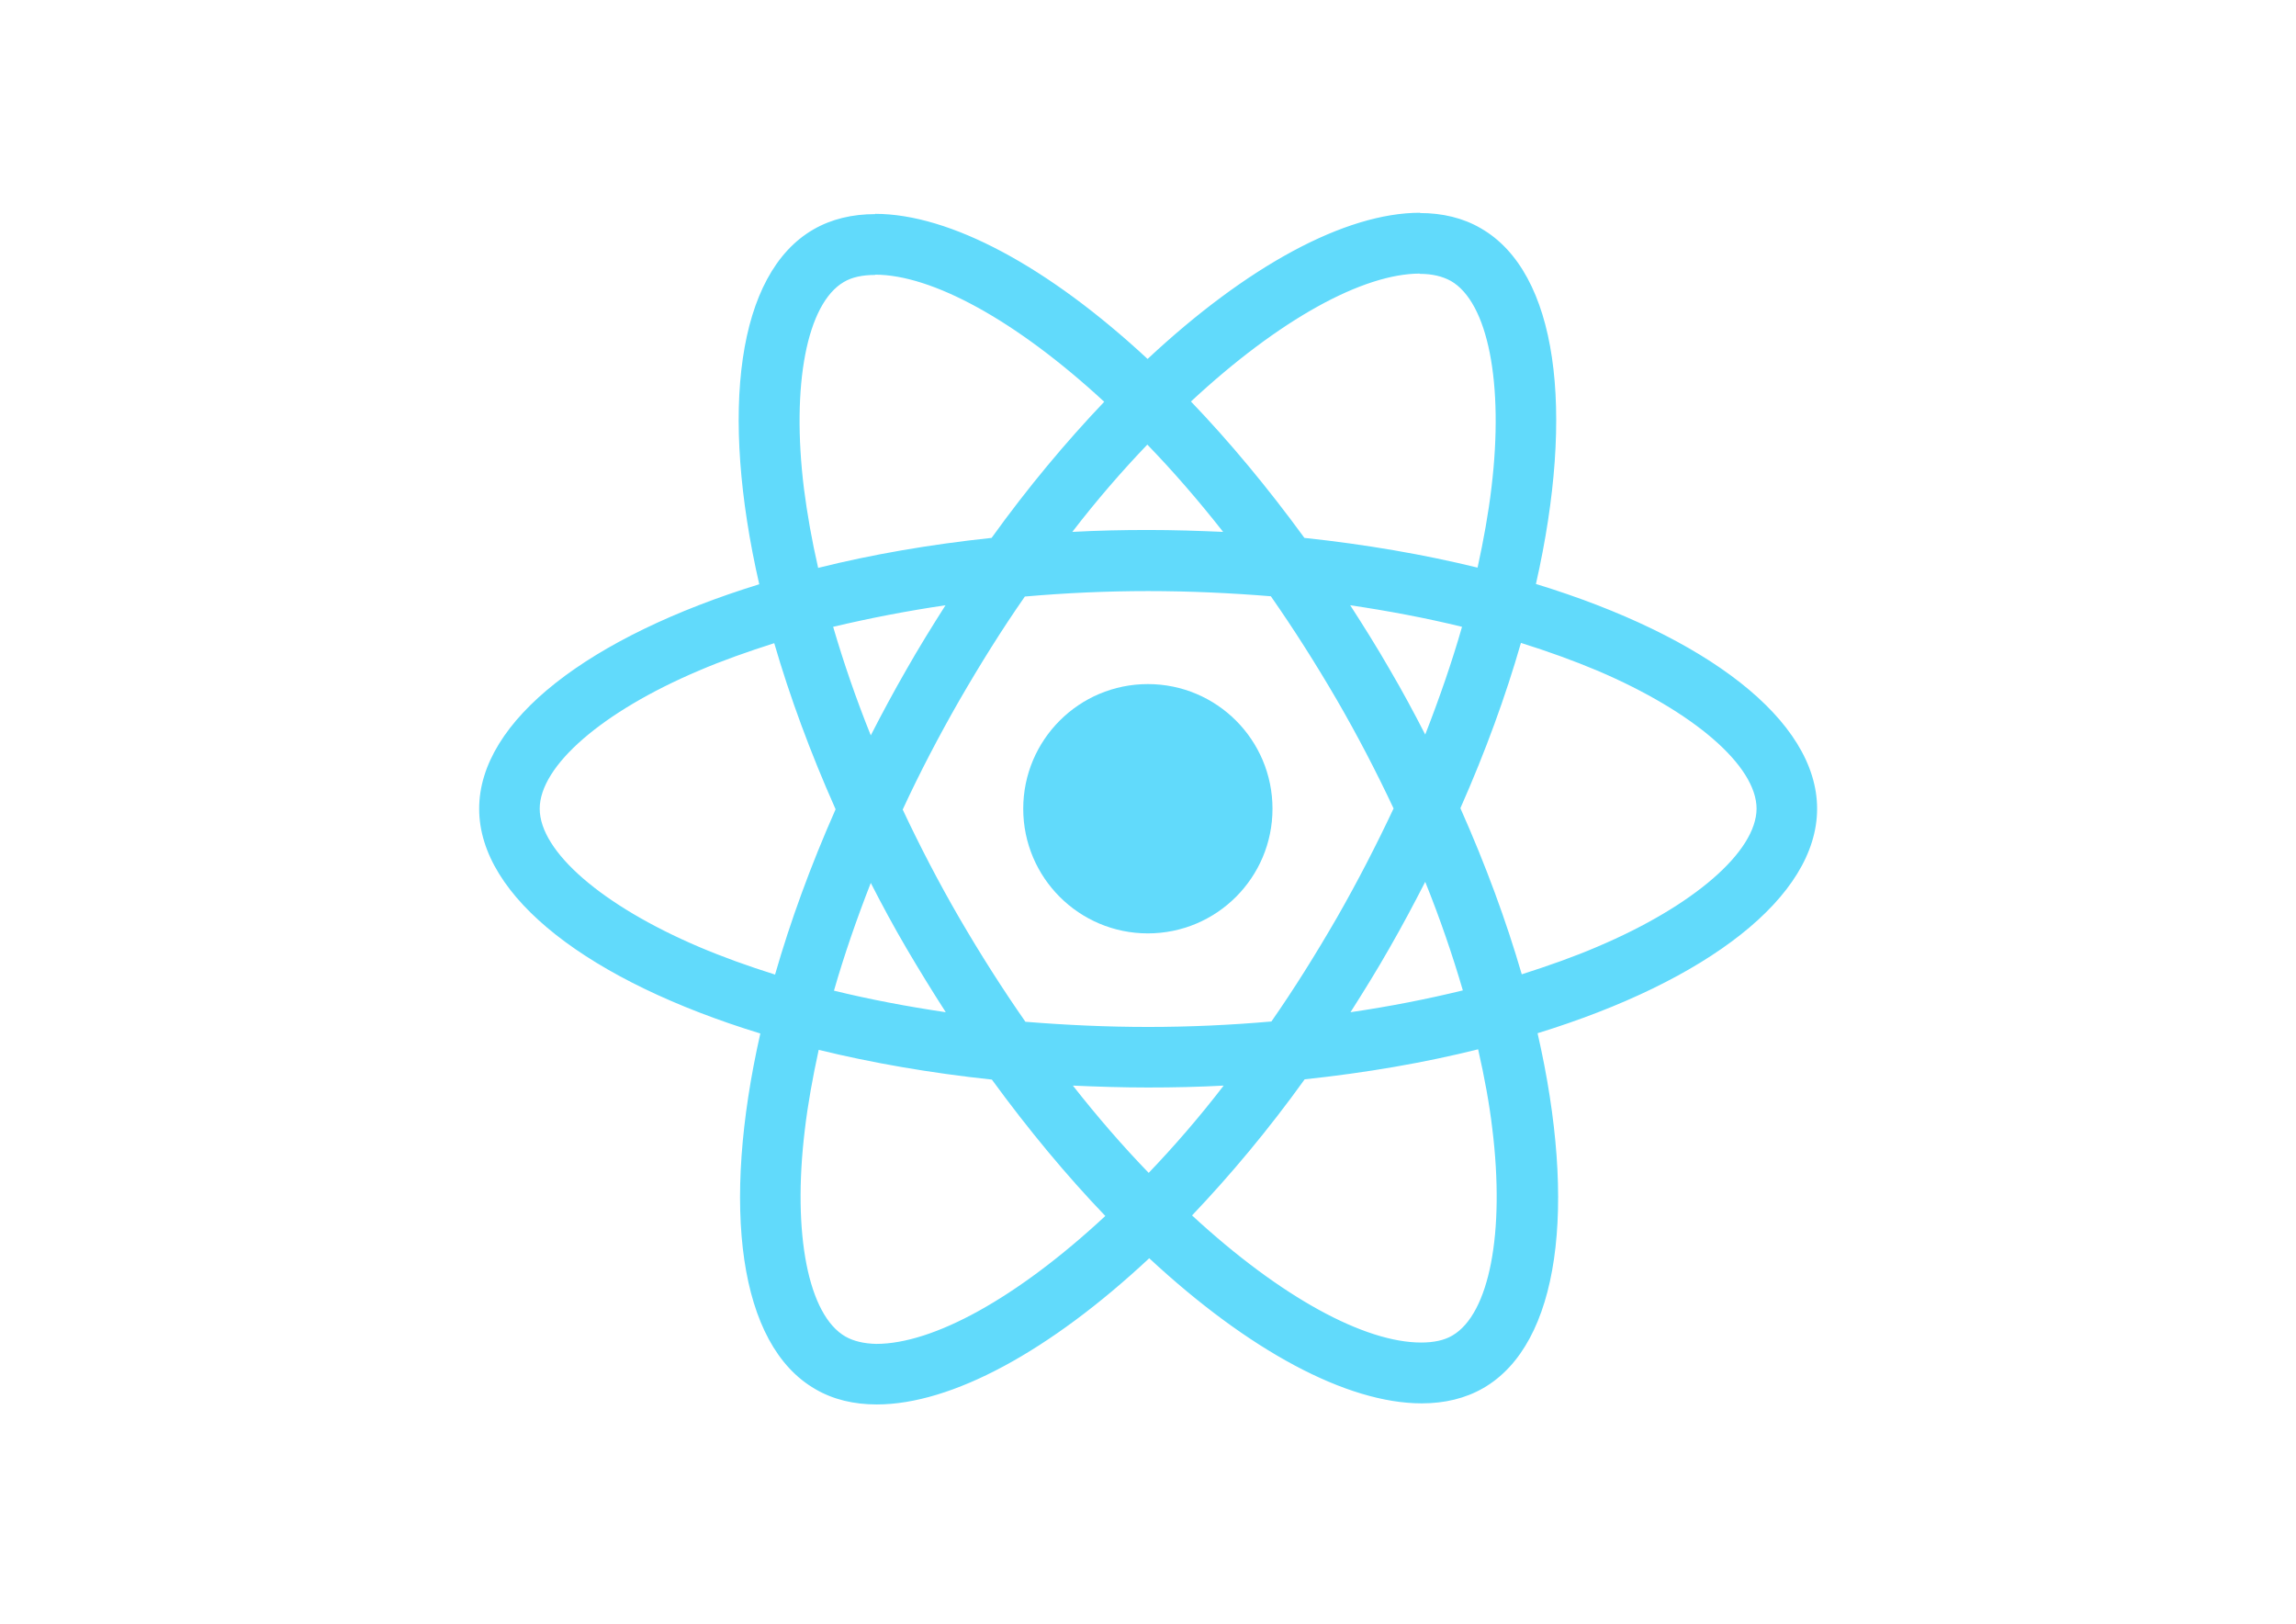
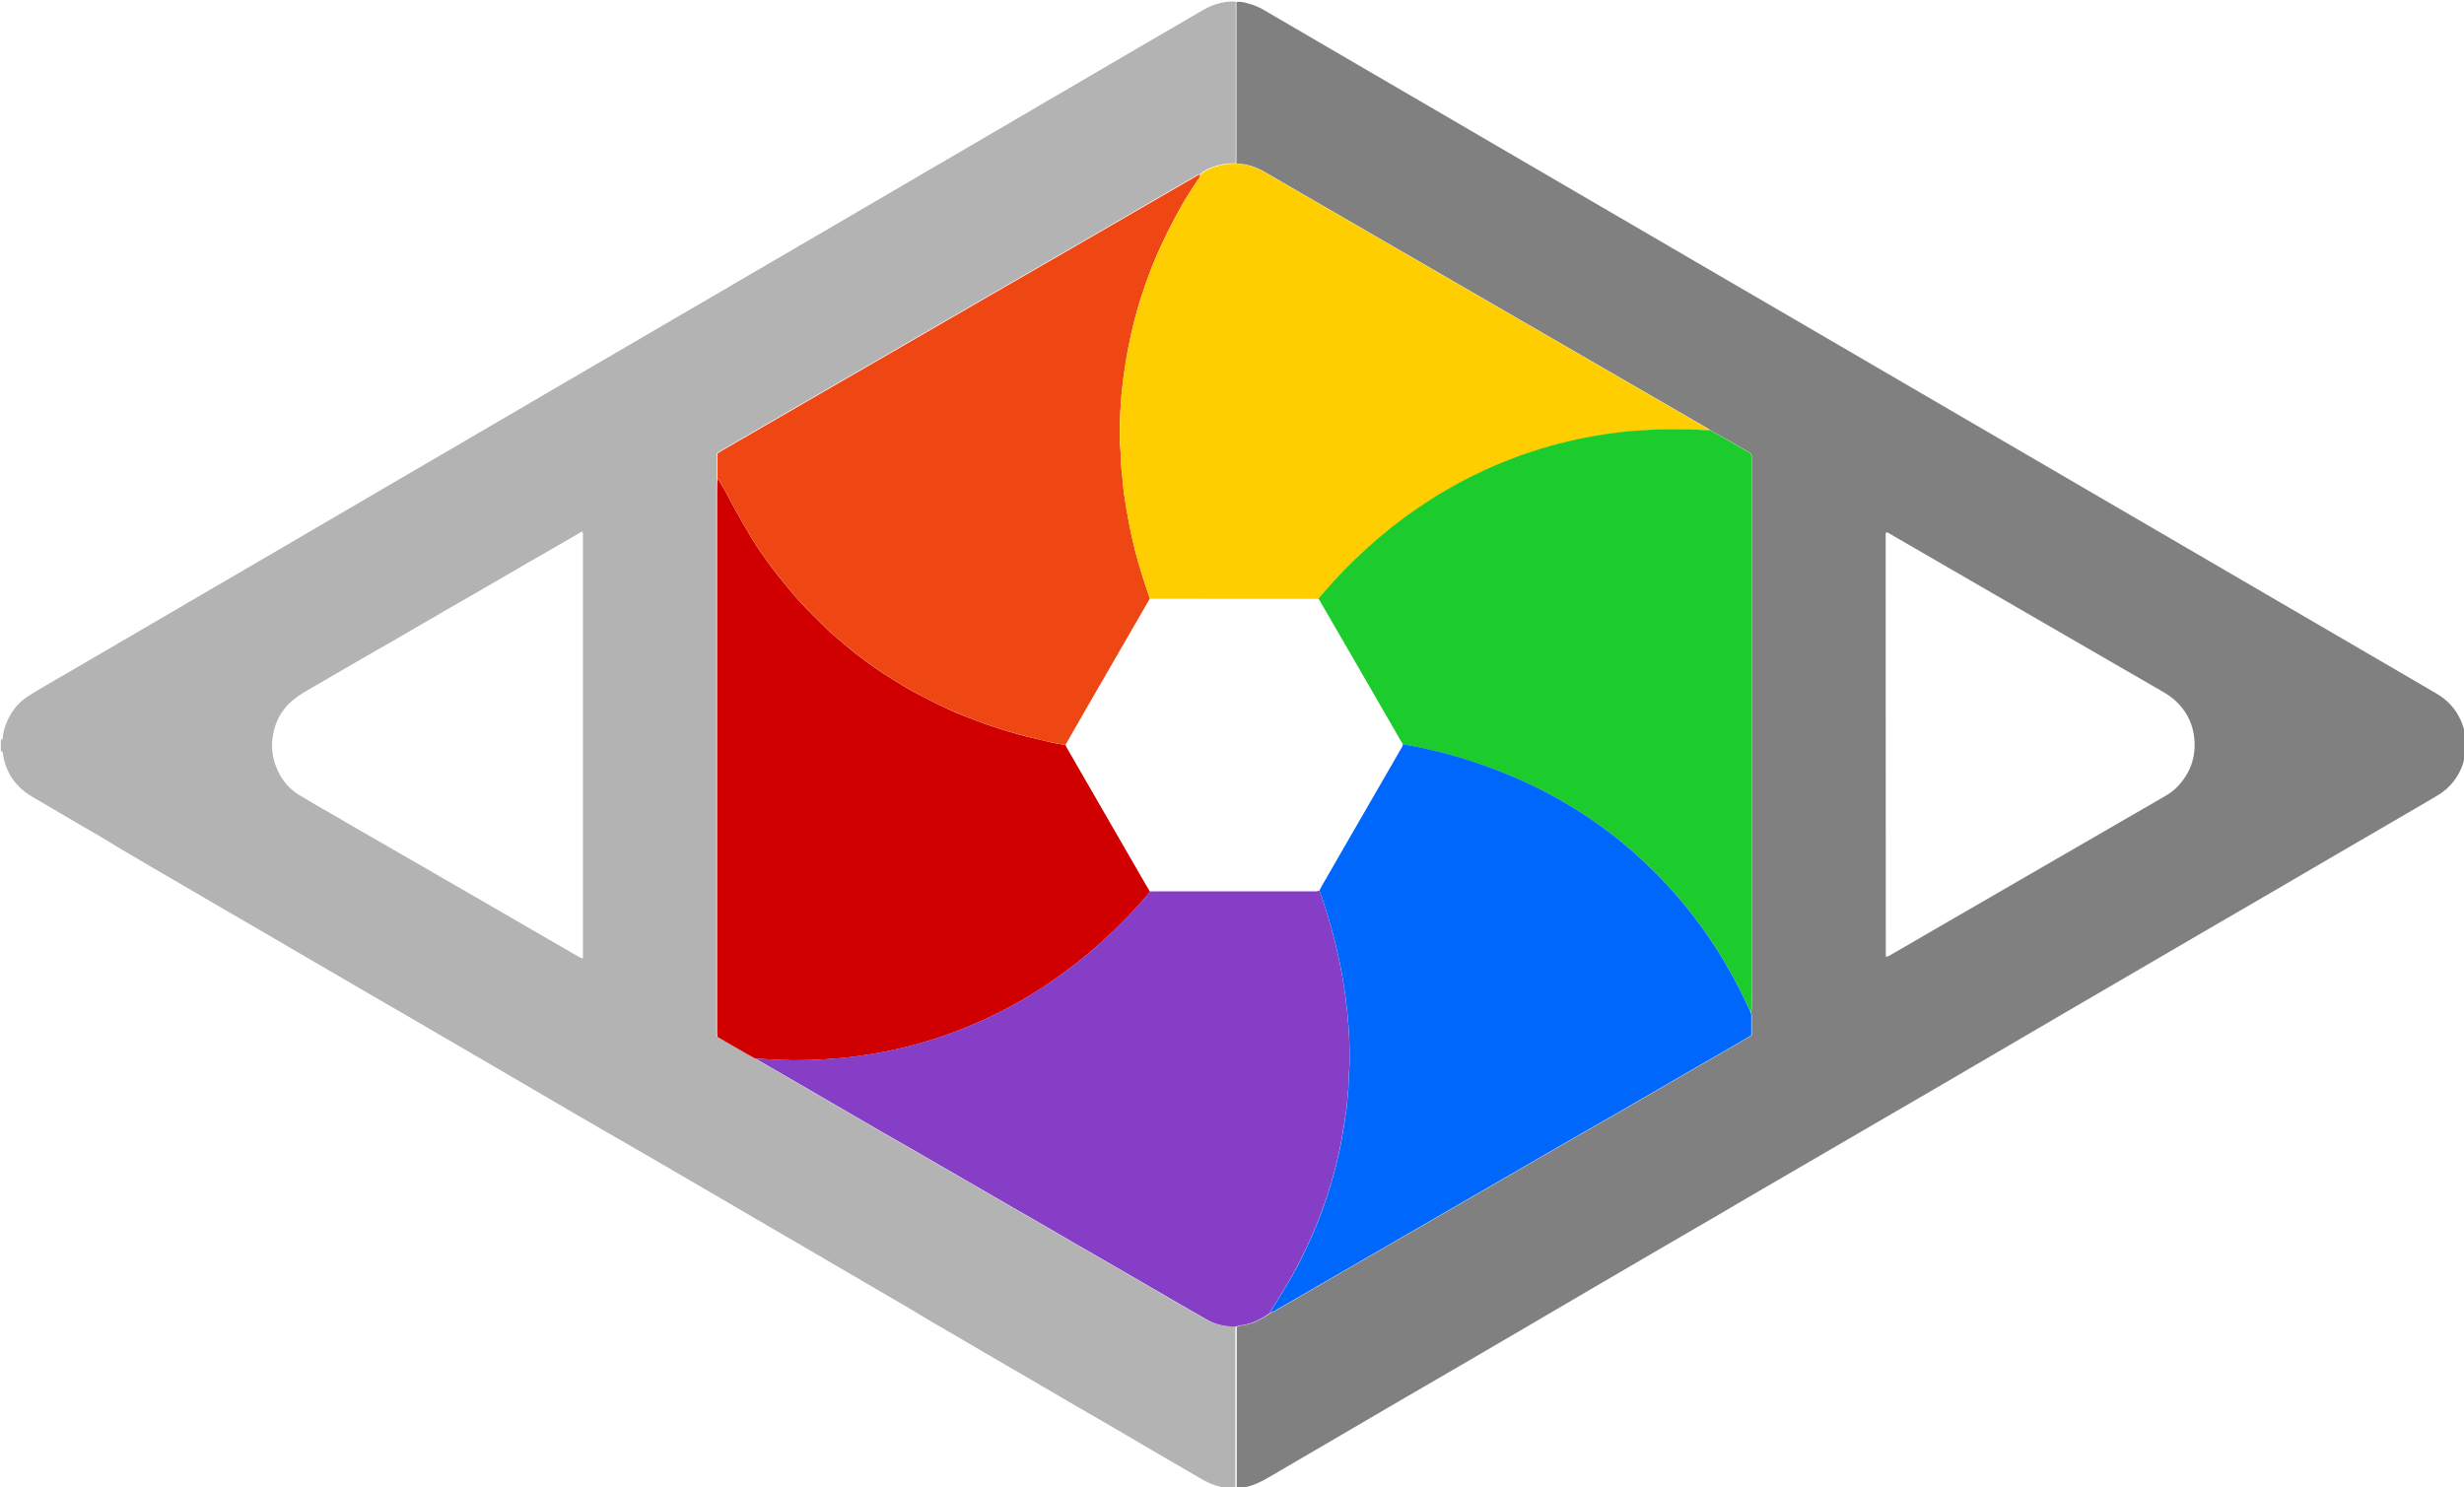
- <svg xmlns="http://www.w3.org/2000/svg" viewBox="0 0 841.9 595.3">
-   <g fill="#61DAFB">
-     <path d="M666.3 296.5c0-32.5-40.7-63.3-103.1-82.4 14.4-63.6 8-114.2-20.2-130.4-6.5-3.8-14.1-5.6-22.4-5.6v22.3c4.6 0 8.3.9 11.4 2.6 13.6 7.8 19.5 37.5 14.9 75.7-1.1 9.4-2.9 19.3-5.1 29.4-19.6-4.8-41-8.5-63.5-10.9-13.5-18.5-27.5-35.3-41.6-50 32.6-30.3 63.2-46.9 84-46.9V78c-27.5 0-63.5 19.6-99.9 53.6-36.4-33.8-72.4-53.2-99.9-53.2v22.3c20.7 0 51.4 16.5 84 46.6-14 14.7-28 31.4-41.3 49.9-22.6 2.4-44 6.1-63.6 11-2.3-10-4-19.7-5.2-29-4.7-38.2 1.1-67.9 14.6-75.8 3-1.8 6.9-2.6 11.5-2.6V78.5c-8.4 0-16 1.8-22.6 5.6-28.1 16.2-34.4 66.7-19.9 130.1-62.2 19.2-102.7 49.9-102.7 82.3 0 32.5 40.7 63.3 103.1 82.4-14.4 63.6-8 114.2 20.2 130.4 6.5 3.8 14.1 5.6 22.5 5.6 27.5 0 63.5-19.6 99.9-53.6 36.4 33.8 72.4 53.2 99.9 53.2 8.4 0 16-1.8 22.6-5.6 28.1-16.2 34.4-66.7 19.9-130.1 62-19.1 102.5-49.9 102.5-82.3zm-130.2-66.7c-3.7 12.9-8.3 26.2-13.5 39.5-4.1-8-8.4-16-13.1-24-4.6-8-9.5-15.8-14.4-23.4 14.2 2.1 27.9 4.7 41 7.9zm-45.8 106.5c-7.8 13.5-15.8 26.3-24.1 38.2-14.9 1.3-30 2-45.2 2-15.1 0-30.2-.7-45-1.9-8.3-11.9-16.4-24.6-24.2-38-7.6-13.1-14.5-26.4-20.8-39.8 6.2-13.4 13.2-26.8 20.7-39.9 7.8-13.5 15.8-26.3 24.1-38.2 14.9-1.3 30-2 45.2-2 15.1 0 30.2.7 45 1.9 8.3 11.9 16.4 24.6 24.2 38 7.6 13.1 14.5 26.4 20.8 39.8-6.3 13.4-13.2 26.8-20.7 39.9zm32.3-13c5.4 13.4 10 26.8 13.8 39.8-13.1 3.2-26.9 5.9-41.2 8 4.9-7.7 9.8-15.6 14.4-23.7 4.6-8 8.9-16.1 13-24.1zM421.2 430c-9.3-9.6-18.6-20.3-27.8-32 9 .4 18.2.7 27.5.7 9.4 0 18.7-.2 27.8-.7-9 11.7-18.3 22.4-27.5 32zm-74.4-58.9c-14.2-2.1-27.9-4.7-41-7.9 3.7-12.9 8.3-26.2 13.5-39.5 4.1 8 8.4 16 13.1 24 4.7 8 9.5 15.8 14.4 23.4zM420.7 163c9.3 9.6 18.6 20.3 27.8 32-9-.4-18.2-.7-27.5-.7-9.4 0-18.7.2-27.8.7 9-11.7 18.3-22.4 27.5-32zm-74 58.9c-4.9 7.7-9.8 15.6-14.4 23.7-4.6 8-8.9 16-13 24-5.4-13.4-10-26.8-13.8-39.8 13.1-3.1 26.9-5.8 41.2-7.9zm-90.5 125.2c-35.4-15.1-58.3-34.9-58.3-50.6 0-15.7 22.9-35.6 58.3-50.6 8.6-3.7 18-7 27.7-10.1 5.7 19.6 13.2 40 22.5 60.9-9.2 20.8-16.6 41.1-22.2 60.6-9.9-3.1-19.3-6.5-28-10.2zM310 490c-13.6-7.8-19.5-37.5-14.9-75.7 1.1-9.4 2.9-19.3 5.1-29.4 19.6 4.8 41 8.5 63.5 10.9 13.5 18.5 27.5 35.3 41.6 50-32.6 30.3-63.2 46.9-84 46.9-4.5-.1-8.3-1-11.3-2.7zm237.2-76.2c4.7 38.2-1.1 67.9-14.6 75.8-3 1.8-6.9 2.6-11.5 2.6-20.7 0-51.4-16.5-84-46.6 14-14.7 28-31.4 41.3-49.9 22.6-2.4 44-6.1 63.6-11 2.3 10.1 4.1 19.8 5.2 29.1zm38.5-66.7c-8.6 3.7-18 7-27.7 10.1-5.7-19.6-13.2-40-22.5-60.9 9.2-20.8 16.6-41.1 22.2-60.6 9.9 3.1 19.3 6.5 28.1 10.2 35.4 15.1 58.3 34.9 58.3 50.6-.1 15.7-23 35.6-58.4 50.6zM320.8 78.4z" />
-     <circle cx="420.9" cy="296.5" r="45.7" />
-     <path d="M520.5 78.1z" />
+ <svg xmlns="http://www.w3.org/2000/svg" version="1.1" id="Layer_1" x="0px" y="0px" viewBox="0 0 2291.8 1383.1" style="enable-background:new 0 0 2291.8 1383.1;" xml:space="preserve">
+   <style type="text/css">
+ 	.st0{fill:#B3B3B3;}
+ 	.st1{fill:#808080;}
+ 	.st2{fill:#D10000;}
+ 	.st3{fill:#EF4714;}
+ 	.st4{fill:#863EC6;}
+ 	.st5{fill:#FFCE00;}
+ 	.st6{fill:#1BCC2C;}
+ 	.st7{fill:#0067FC;}
+ </style>
+   <g>
+     <path class="st0" d="M0.8,688.2c1.2,0,1.7-0.7,1.8-1.8c0.1-3.6,1-7,2.1-10.3c4-11.9,10.9-21.7,21.5-28.5c5.9-3.8,12-7.3,18.1-10.9   c10.5-6.1,21-12.2,31.5-18.3c9.3-5.4,18.5-10.8,27.8-16.2c9.9-5.8,19.9-11.6,29.8-17.4c9.2-5.4,18.5-10.8,27.8-16.2   c10.1-5.9,20.1-11.8,30.2-17.7c9.1-5.3,18.2-10.6,27.4-15.9c6.2-3.6,12.4-7.3,18.6-10.9c9.1-5.3,18.2-10.6,27.3-15.9   c10.1-5.9,20.1-11.8,30.2-17.7c9.1-5.3,18.2-10.6,27.3-15.9c10.1-5.9,20.1-11.8,30.2-17.7c9.1-5.3,18.2-10.6,27.3-15.9   c10.2-6,20.4-12,30.6-17.9c9-5.2,18-10.4,26.9-15.7c10.2-6,20.4-12,30.6-17.9c9-5.2,18-10.4,26.9-15.7c10.2-6,20.4-12,30.6-17.9   c9-5.2,18-10.4,26.9-15.7c10.1-5.9,20.1-11.8,30.2-17.6c9.2-5.4,18.5-10.8,27.8-16.2c9.9-5.8,19.9-11.6,29.8-17.4   c9.2-5.4,18.5-10.8,27.8-16.2c10.1-5.9,20.1-11.8,30.2-17.7c9.1-5.3,18.2-10.6,27.4-15.9c6.2-3.6,12.4-7.3,18.6-10.9   c9.1-5.3,18.2-10.6,27.3-15.9c10.1-5.9,20.1-11.8,30.2-17.7c9.1-5.3,18.2-10.6,27.3-15.9c10.1-5.9,20.1-11.8,30.2-17.7   c9.1-5.3,18.2-10.6,27.3-15.9c10.2-6,20.4-12,30.6-17.9c9-5.2,18-10.4,26.9-15.7c10.2-6,20.4-12,30.6-17.9c9-5.2,18-10.4,26.9-15.7   c10.2-6,20.4-12,30.6-17.9c9-5.2,18-10.4,26.9-15.7c10.1-5.9,20.1-11.8,30.2-17.6c9.2-5.4,18.5-10.7,27.7-16.2   c4.6-2.7,9.2-5.1,14.3-6.7c6-1.8,12.1-2.9,18.4-2.3c0,42.9,0,85.8,0,128.6c0,7.2,0,14.4,0,21.6c-1.3,0.1-2.5,0.3-3.8,0.2   c-3.5,0-7,0.4-10.4,1.2c-6.4,1.5-12.5,3.7-17.8,7.7c-0.3,0.3-0.6,0.6-0.9,0.9c0,0,0.1-0.1,0.1-0.1c-0.7,0-1.2,0.2-1,1l0-0.1   c-1.6-0.6-2.7,0.5-3.9,1.2c-19.3,11.1-38.5,22.2-57.7,33.4c-20.8,12-41.5,24.1-62.3,36.1c-23.9,13.9-47.9,27.7-71.9,41.5   c-25.3,14.7-50.6,29.3-76,44c-25.5,14.7-50.9,29.4-76.4,44.2c-32.3,18.7-64.5,37.3-96.7,56c-1.5,0.9-2.9,1.8-4.2,2.7   c0,8.1,0,15.7,0,23.4c-0.1,2.2-0.2,4.5-0.2,6.7c0,168.4,0,336.9,0,505.3c0,1.3,0,2.6,0,3.8c0,1.1,0.1,2.2,0.2,3.2   c1.3,0.8,2.3,1.5,3.4,2.1c8,4.7,16,9.3,24.1,13.9c2.6,1.5,5.3,2.9,8,4.4c0.1,0.1,0.2,0.3,0.3,0.4c9.1,5.3,18.2,10.6,27.3,15.8   c7.2,4.2,14.4,8.3,21.6,12.5c7,4.1,14.1,8.2,21.1,12.3c7.5,4.3,14.9,8.6,22.4,13c8.4,4.9,16.8,9.8,25.3,14.7   c8.9,5.1,17.8,10.1,26.6,15.2c8.6,4.9,17.1,9.9,25.7,14.9c7.3,4.2,14.7,8.5,22,12.7c7.1,4.1,14.1,8.2,21.1,12.2   c7.5,4.3,14.9,8.6,22.4,13c7.2,4.1,14.4,8.3,21.6,12.4c7.1,4.1,14.1,8.2,21.1,12.2c8.7,5.1,17.4,10.1,26.1,15.2   c7.2,4.2,14.4,8.3,21.6,12.4c7.5,4.3,14.9,8.6,22.4,13c7,4.1,14.1,8.2,21.1,12.2c7,4.1,14.1,8.2,21.1,12.3   c7.5,4.3,14.9,8.7,22.4,12.9c3.9,2.2,7.7,4.6,11.8,6.3c7,2.9,14.4,4,22,3.9c0,49.3,0,98.7,0,148c0,0.6,0,1.3-0.1,1.9   c-4.2,0-8.3,0-12.5,0c-0.4-0.3-0.7-0.7-1.1-0.8c-7.5-1.5-14.1-5-20.6-8.8c-8.5-5.1-17.1-10-25.7-15c-9-5.2-18-10.4-26.9-15.7   c-10.1-5.9-20.1-11.8-30.2-17.7c-12.7-7.4-25.5-14.7-38.2-22.1c-12.6-7.3-25.1-14.7-37.6-22c-10.5-6.1-21-12.2-31.5-18.3   c-12.6-7.3-25.1-14.7-37.6-22c-6.8-4-13.6-7.8-20.3-11.8c-7.4-4.4-14.8-8.9-22.2-13.3c-9.1-5.3-18.2-10.6-27.3-15.9   c-6.2-3.6-12.4-7.3-18.6-10.9c-9.2-5.4-18.5-10.8-27.8-16.2c-9.9-5.8-19.9-11.6-29.8-17.4c-9.2-5.4-18.5-10.8-27.8-16.2   c-9.9-5.8-19.9-11.6-29.8-17.4c-9.2-5.4-18.5-10.8-27.8-16.2c-9.9-5.8-19.9-11.6-29.8-17.4c-12.7-7.4-25.4-14.8-38.2-22.1   c-9.4-5.4-18.8-10.9-28.2-16.3c-9.1-5.3-18.2-10.6-27.4-15.9c-10.1-5.9-20.1-11.8-30.2-17.7c-9.2-5.4-18.5-10.8-27.8-16.2   c-9.9-5.8-19.9-11.6-29.8-17.4c-9.2-5.4-18.5-10.8-27.8-16.2c-9.9-5.8-19.9-11.6-29.8-17.4c-12.7-7.4-25.4-14.7-38.2-22.1   c-12.6-7.3-25.1-14.7-37.7-22c-10.4-6-20.7-12-31.1-18.1c-12.8-7.5-25.6-15-38.5-22.5c-10.2-6-20.5-11.9-30.7-17.8   c-12.8-7.5-25.6-15-38.5-22.5c-10.4-6-20.7-12-31.1-18.1c-10.2-6-20.4-12-30.6-18C98.8,781.3,86,774,73.3,766.6   c-14.4-8.4-28.7-16.8-43-25.2c-14.1-8.2-23.4-20.1-26.9-36.2c-0.4-1.7-0.6-3.5-0.9-5.2c-0.2-0.9-0.8-1.3-1.7-1.3   C0.8,695.2,0.8,691.7,0.8,688.2z M541.5,494.3c-3.1,1.8-5.7,3.3-8.3,4.9c-13.4,7.7-26.9,15.4-40.3,23.2   c-13.1,7.6-26.2,15.3-39.4,22.9c-13.4,7.8-26.9,15.4-40.3,23.2c-13.1,7.6-26.2,15.3-39.4,22.9c-13.4,7.8-26.9,15.4-40.3,23.2   c-15.6,9-31.2,18.2-46.9,27.2c-7,4-13.6,8.3-19.2,14.2c-8.5,9.2-12.9,20.1-14.1,32.3c-0.9,8.7,0.4,17.2,3.7,25.4   c4.2,10.7,11,19.5,20.8,25.6c9.4,5.8,19,11.2,28.5,16.7c7.5,4.3,14.9,8.6,22.4,13c7.1,4.1,14.1,8.2,21.2,12.2   c7.3,4.2,14.7,8.5,22,12.7c7.1,4.1,14.1,8.2,21.2,12.2c7.3,4.2,14.7,8.5,22,12.7c9,5.2,18,10.4,27,15.6   c9.3,5.4,18.5,10.7,27.8,16.1c8.6,5,17.1,10,25.7,14.9c9.7,5.6,19.4,11.2,29.1,16.8c4.7,2.7,9.4,5.5,14.1,8.2   c0.9,0.5,2,0.7,3.4,1.2c0-132.1,0-263.8,0-395.4C542.1,495.7,541.8,495.3,541.5,494.3z" />
+     <path class="st1" d="M1150,152.1c0-7.2,0-14.4,0-21.6c0-42.9,0-85.8,0-128.6c3.8-0.8,7.3,0.4,10.8,1.3c5.1,1.3,10,3.3,14.6,6   c26.6,15.6,53.3,31.1,80,46.7c32.2,18.8,64.4,37.5,96.6,56.3c29.2,17,58.3,34,87.4,51c32.2,18.8,64.4,37.5,96.6,56.3   c25.4,14.8,50.8,29.7,76.3,44.5c28.3,16.5,56.6,33,85,49.5c25.4,14.8,50.8,29.7,76.3,44.5c32.2,18.8,64.4,37.5,96.6,56.3   c25.4,14.8,50.8,29.7,76.3,44.5c32.2,18.8,64.4,37.5,96.6,56.3c25.4,14.8,50.8,29.7,76.3,44.5c32.2,18.8,64.4,37.5,96.6,56.3   c16.9,9.8,33.7,19.6,50.5,29.5c10.1,5.9,17.6,14.2,22.4,24.9c1.9,4.3,3.4,8.6,3.7,13.3c0.1,0.9,0.6,1.7,0.9,2.6c0,4.5,0,9,0,13.4   c-1.2,0.9-0.8,2.3-1.1,3.5c-0.4,2.3-0.7,4.8-1.4,7c-4.3,12.9-12.2,23-24,30c-3.2,1.9-6.4,3.7-9.5,5.6   c-13.9,8.1-27.9,16.3-41.8,24.4c-16.6,9.7-33.2,19.3-49.8,29c-17.8,10.4-35.6,20.8-53.4,31.2c-20.4,11.9-40.9,23.8-61.4,35.7   c-20.2,11.8-40.3,23.6-60.5,35.3c-25.8,15.1-51.7,30.1-77.5,45.2c-20.6,12-41.1,24-61.7,36.1c-14.8,8.6-29.5,17.3-44.3,25.9   c-14.4,8.4-28.8,16.7-43.1,25.1c-13.1,7.6-26.3,15.2-39.4,22.9c-11.9,6.9-23.8,13.8-35.7,20.8c-16.7,9.7-33.5,19.5-50.2,29.2   c-14,8.1-27.9,16.3-41.8,24.5c-20.4,11.9-40.9,23.8-61.4,35.7c-17.8,10.4-35.6,20.8-53.4,31.2c-21.7,12.7-43.3,25.4-65,38.1   c-17.8,10.4-35.6,20.8-53.4,31.2c-20.4,11.9-40.9,23.8-61.4,35.7c-20.3,11.8-40.6,23.7-60.9,35.6c-20.3,11.9-40.6,23.7-60.9,35.6   c-7.2,4.2-14.6,8-22.9,9.5c-0.3,0-0.5,0.4-0.7,0.6c-2.2,0-4.5,0-6.7,0c0-0.6,0.1-1.3,0.1-1.9c0-49.3,0-98.7,0-148   c0.7-0.3,1.4-0.7,2.1-0.8c4.9-0.9,9.8-1.5,14.3-3.5c4.9-2.2,9.8-4.6,14.2-7.8c0.4-0.4,0.7-0.7,1.1-1.1l0,0.1   c1.3-0.5,2.7-0.9,3.9-1.6c11.4-6.5,22.7-13.1,34.1-19.7c17.2-9.9,34.3-19.9,51.5-29.8c15.5-9,31-17.9,46.5-26.9   c17.2-9.9,34.3-19.8,51.5-29.8c15.5-9,31-17.9,46.5-26.9c14.9-8.6,29.9-17.3,44.8-25.9c14.1-8.1,28.3-16.1,42.4-24.3   c19.2-11.1,38.4-22.3,57.7-33.4c19.5-11.3,39-22.5,58.5-33.8c3.3-1.9,6.6-3.9,9.9-5.9c0-6.5,0-12.9,0-19.3c0-0.6-0.3-1.2-0.5-1.9   c0.2-1.6,0.5-3.1,0.5-4.7c0.1-5.1,0-10.2,0-15.4c0-164.3,0-328.5,0-492.8c0-1.6,0-3.2,0-4.8c0-1.4-0.6-2.4-1.8-3.2   c-0.7-0.4-1.4-0.8-2.1-1.2c-5.5-3.2-11-6.5-16.6-9.6c-6-3.4-12-6.7-18-10.1c-1.1-0.7-2.1-1.5-3.2-2.1c-19.5-11.3-39-22.6-58.5-33.9   c-19-11-37.9-21.9-56.9-32.9c-19.5-11.3-39-22.6-58.6-33.9c-17-9.9-34-19.7-51.1-29.6c-21.6-12.5-43.2-25-64.8-37.5   c-19.2-11.1-38.5-22.3-57.7-33.4c-21.2-12.3-42.4-24.5-63.5-36.8c-6-3.5-12.3-6.1-19.2-7.3C1154.8,152.5,1152.4,152.4,1150,152.1z    M1754,890.1c2.7-0.4,4.3-1.7,6.1-2.7c11.4-6.5,22.7-13.1,34-19.7c27.5-15.9,55.1-31.9,82.6-47.8c25.5-14.7,50.9-29.5,76.4-44.2   c20.1-11.6,40.1-23.2,60.2-34.8c4.3-2.5,8.4-5.3,11.8-8.9c12-12.4,17.4-27.3,15.9-44.5c-1.1-12.7-6.1-23.7-14.9-33   c-4.2-4.4-9.1-8-14.4-11c-15.9-9.2-31.8-18.4-47.8-27.6c-28.8-16.7-57.6-33.3-86.4-50c-32-18.5-63.9-37-95.9-55.5   c-8.2-4.7-16.3-9.4-24.5-14.2c-0.9-0.5-1.8-1.4-3.2-0.5C1754,626.9,1754,758.2,1754,890.1z" />
+     <path class="st2" d="M702.7,984.9c-2.7-1.5-5.3-2.9-8-4.4c-8-4.6-16.1-9.3-24.1-13.9c-1.1-0.6-2.2-1.3-3.4-2.1   c-0.1-1.1-0.2-2.2-0.2-3.2c0-1.3,0-2.6,0-3.8c0-168.4,0-336.9,0-505.3c0-2.2,0.1-4.5,0.2-6.7c0.4,0.3,0.9,0.5,1.1,0.9   c2.4,4,4.9,7.9,7.1,11.9c3.3,6,6.3,12.2,9.7,18.2c4.4,7.9,9.1,15.8,13.7,23.6c6.3,10.6,13.5,20.6,20.9,30.3   c4.9,6.5,10.2,12.7,15.3,19c6.7,8.3,14.1,16.1,21.7,23.6c4.2,4.2,8.4,8.3,12.6,12.5c0.8,0.8,1.6,1.6,2.4,2.3   c3.6,3.1,7.3,6.2,11,9.3c4.5,3.8,8.9,7.7,13.6,11.3c10.9,8.3,22,16.4,33.8,23.5c7,4.2,13.8,8.6,21,12.4   c14.6,7.7,29.2,15.2,44.5,21.3c14.5,5.8,29.2,11.1,44.3,15.5c5.2,1.5,10.4,3,15.7,4.3c7.7,1.9,15.5,3.7,23.2,5.5   c4,0.9,8.1,1.5,12.2,2.2c0.7,1.4,1.4,2.9,2.2,4.2c24.5,42.4,48.9,84.8,73.4,127.2c1,1.7,2,3.3,3,4.9c-0.7,1-1.4,2.1-2.2,3.1   c-12,13.8-24.5,27-37.9,39.3c-19.4,17.9-40.2,34.2-62.4,48.5c-25.9,16.6-53.4,30.2-82.3,40.8c-38.4,14-78,22.1-118.8,24.5   c-18.7,1.1-37.4,1.1-56.1-0.4C707.5,984.9,705.1,985,702.7,984.9z" />
+     <path class="st3" d="M991,693c-4.1-0.7-8.2-1.3-12.2-2.2c-7.8-1.7-15.5-3.5-23.2-5.5c-5.3-1.3-10.5-2.8-15.7-4.3   c-15-4.4-29.8-9.6-44.3-15.5c-15.3-6.2-30-13.6-44.5-21.3c-7.2-3.8-14-8.2-21-12.4c-11.8-7.1-22.8-15.2-33.8-23.5   c-4.7-3.6-9.1-7.5-13.6-11.3c-3.7-3.1-7.3-6.2-11-9.3c-0.9-0.7-1.6-1.5-2.4-2.3c-4.2-4.2-8.4-8.4-12.6-12.5   c-7.6-7.5-15-15.3-21.7-23.6c-5.1-6.3-10.4-12.5-15.3-19c-7.5-9.8-14.6-19.7-20.9-30.3c-4.7-7.8-9.3-15.7-13.7-23.6   c-3.4-6-6.3-12.2-9.7-18.2c-2.2-4.1-4.7-8-7.1-11.9c-0.2-0.4-0.7-0.6-1.1-0.9c0-7.7,0-15.3,0-23.4c1.3-0.8,2.7-1.8,4.2-2.7   c32.2-18.7,64.5-37.3,96.7-56c25.5-14.7,51-29.4,76.4-44.2c25.3-14.7,50.6-29.3,76-44c23.9-13.9,47.9-27.7,71.9-41.5   c20.8-12,41.5-24,62.3-36.1c19.2-11.1,38.5-22.3,57.7-33.4c1.2-0.7,2.3-1.8,3.9-1.2c0,2.1-1.6,3.4-2.6,5   c-7.3,10.7-14,21.8-20.1,33.2c-9.3,17.5-17.9,35.3-24.8,54c-5.3,14.2-10,28.7-13.8,43.4c-2.4,9.3-4.4,18.6-6.2,28   c-1.8,9.3-3,18.6-4.3,27.9c-0.9,6.3-1.4,12.7-1.9,19c-0.5,7.5-0.9,15-1,22.5c-0.1,7.3-0.3,14.7,0.5,22c0.7,6.2,0.2,12.4,1,18.6   c1,7.4,1.2,15,2.3,22.4c1.3,9.2,2.9,18.3,4.6,27.4c3.1,16.5,7.2,32.7,12.3,48.7c2.3,7.3,4.8,14.6,7.2,21.9   c-0.7,1.2-1.5,2.5-2.2,3.7c-21,36.4-42,72.7-63,109.1C999.8,677.5,995.4,685.3,991,693z" />
+     <path class="st4" d="M702.7,984.9c2.4,0.1,4.8,0,7.2,0.2c18.7,1.5,37.4,1.5,56.1,0.4c40.7-2.4,80.4-10.5,118.8-24.5   c28.9-10.6,56.4-24.1,82.3-40.8c22.3-14.3,43-30.5,62.4-48.5c13.4-12.4,25.9-25.6,37.9-39.3c0.8-1,1.5-2.1,2.2-3.1   c1.3,0,2.6-0.1,3.8-0.1c48.9,0,97.8,0,146.7,0c1.4,0,2.9,0.1,4.3,0c0.9-0.1,1.8-0.4,2.7-0.7c0.7,1.6,1.4,3.2,1.9,4.9   c6.5,18.9,11.9,38.1,16.1,57.6c2.5,11.7,4.6,23.5,6.2,35.3c1.2,9.3,2.2,18.7,2.9,28.1c0.6,8,0.9,15.9,1,23.9   c0.1,6.5,0.1,13.1-0.5,19.6c-0.6,6.7-0.2,13.4-1.1,20.1c-0.6,4.6-0.6,9.2-1.3,13.8c-1.4,9.5-2.9,18.9-4.5,28.3   c-3.2,17.8-7.8,35.2-13.4,52.3c-5.1,15.6-11.3,30.9-18.1,45.9c-6.1,13.2-12.9,26.1-20.3,38.5c-4.3,7.1-8.8,14.1-13.2,21.2   c-0.6,0.9-0.9,2-1.3,3l0-0.1c-0.4,0.4-0.7,0.7-1.1,1.1c-4.4,3.2-9.2,5.7-14.2,7.8c-4.5,2-9.5,2.7-14.3,3.5   c-0.7,0.1-1.4,0.5-2.1,0.8c-7.6,0.1-15-1-22-3.9c-4.1-1.7-7.9-4.1-11.8-6.3c-7.5-4.3-14.9-8.6-22.4-12.9c-7-4.1-14.1-8.2-21.1-12.3   c-7-4.1-14.1-8.2-21.1-12.2c-7.5-4.3-14.9-8.6-22.4-13c-7.2-4.1-14.4-8.3-21.6-12.4c-8.7-5-17.4-10.1-26.1-15.2   c-7-4.1-14.1-8.2-21.1-12.2c-7.2-4.1-14.4-8.3-21.6-12.4c-7.5-4.3-14.9-8.6-22.4-13c-7-4.1-14.1-8.2-21.1-12.2   c-7.3-4.2-14.7-8.5-22-12.7c-8.6-5-17.1-10-25.7-14.9c-8.9-5.1-17.8-10.1-26.6-15.2c-8.4-4.9-16.9-9.8-25.3-14.7   c-7.5-4.3-14.9-8.6-22.4-13c-7-4.1-14.1-8.2-21.1-12.3c-7.2-4.2-14.4-8.3-21.6-12.5c-9.1-5.3-18.2-10.6-27.3-15.8   C702.8,985.2,702.8,985,702.7,984.9z" />
+     <path class="st5" d="M1069.5,557c-2.4-7.3-4.9-14.5-7.2-21.9c-5-16-9.2-32.2-12.3-48.7c-1.7-9.1-3.3-18.2-4.6-27.4   c-1-7.4-1.3-14.9-2.3-22.4c-0.8-6.2-0.4-12.5-1-18.6c-0.8-7.4-0.6-14.7-0.5-22c0.1-7.5,0.5-15,1-22.5c0.4-6.4,1-12.7,1.9-19   c1.3-9.3,2.5-18.6,4.3-27.9c1.8-9.4,3.8-18.8,6.2-28c3.8-14.7,8.5-29.1,13.8-43.4c6.9-18.6,15.5-36.5,24.8-54   c6.1-11.4,12.9-22.5,20.1-33.2c1-1.5,2.7-2.9,2.6-5c0,0,0,0.1,0,0.1c0.3-0.3,0.7-0.7,1-1c0,0-0.1,0.1-0.1,0.1   c0.3-0.3,0.6-0.6,0.9-0.9c5.3-4,11.4-6.2,17.8-7.7c3.4-0.8,6.9-1.2,10.4-1.2c1.3,0,2.5-0.2,3.8-0.2c2.4,0.3,4.8,0.4,7.1,0.8   c6.9,1.2,13.1,3.8,19.2,7.3c21.1,12.3,42.3,24.5,63.5,36.8c19.2,11.1,38.5,22.3,57.7,33.4c21.6,12.5,43.2,25,64.8,37.5   c17,9.8,34,19.7,51.1,29.6c19.5,11.3,39,22.6,58.6,33.9c19,11,37.9,21.9,56.9,32.9c19.5,11.3,39,22.6,58.5,33.9   c1.1,0.6,2.1,1.4,3.2,2.1c-1.3,0-2.6,0.1-3.8,0c-5.4-0.3-10.8-0.7-16.3-0.8c-12.3-0.2-24.6-0.3-36.9,0.5   c-9.6,0.6-19.1,1.3-28.6,2.4c-15.7,1.9-31.2,4.7-46.6,8.3c-45.7,10.8-88.2,29-127.8,54.2c-33.6,21.4-63.6,47.2-90.6,76.5   c-4.7,5-9,10.4-13.5,15.6C1174.1,557,1121.8,557,1069.5,557z" />
+     <path class="st3" d="M1117.2,162c-0.3,0.3-0.7,0.7-1,1C1116,162.2,1116.6,162.1,1117.2,162z" />
+     <path class="st6" d="M1226.4,556.9c4.5-5.2,8.8-10.5,13.5-15.6c27-29.3,56.9-55.1,90.6-76.5c39.6-25.2,82.1-43.3,127.8-54.2   c15.4-3.7,30.9-6.4,46.6-8.3c9.5-1.2,19.1-1.9,28.6-2.4c12.3-0.7,24.6-0.7,36.9-0.5c5.4,0.1,10.8,0.5,16.3,0.8c1.3,0.1,2.6,0,3.8,0   c6,3.3,12,6.7,18,10.1c5.6,3.2,11.1,6.4,16.6,9.6c0.7,0.4,1.4,0.8,2.1,1.2c1.2,0.7,1.8,1.7,1.8,3.2c0,1.6,0,3.2,0,4.8   c0,164.3,0,328.5,0,492.8c0,5.1,0,10.2,0,15.4c0,1.6-0.3,3.1-0.5,4.7c-0.9-1.9-1.8-3.8-2.6-5.6c-11.7-25.1-25.4-49.1-41.5-71.7   c-21.8-30.5-47.1-57.7-76.1-81.3c-32.2-26.2-67.6-47.1-106-62.9c-31.4-12.9-63.9-22.3-97.4-28.1c-0.8-1.4-1.7-2.7-2.5-4.1   c-15.3-26.5-30.6-53-45.9-79.5C1246.4,591.4,1236.4,574.2,1226.4,556.9z" />
+     <path class="st7" d="M1304.8,692.3c33.5,5.7,65.9,15.2,97.4,28.1c38.4,15.8,73.8,36.7,106,62.9c29,23.7,54.3,50.8,76.1,81.3   c16.1,22.6,29.8,46.5,41.5,71.7c0.9,1.9,1.8,3.8,2.6,5.6c0.2,0.6,0.5,1.2,0.5,1.9c0,6.4,0,12.8,0,19.3c-3.4,2-6.6,4-9.9,5.9   c-19.5,11.3-39,22.5-58.5,33.8c-19.2,11.1-38.4,22.3-57.7,33.4c-14.1,8.1-28.3,16.2-42.4,24.3c-15,8.6-29.9,17.3-44.8,25.9   c-15.5,9-31,17.9-46.5,26.9c-17.2,9.9-34.3,19.8-51.5,29.8c-15.5,9-31,17.9-46.5,26.9c-17.2,9.9-34.3,19.9-51.5,29.8   c-11.3,6.6-22.7,13.1-34.1,19.7c-1.2,0.7-2.6,1.1-3.9,1.6c0.4-1,0.7-2.1,1.3-3c4.4-7.1,8.9-14,13.2-21.2   c7.5-12.5,14.3-25.3,20.3-38.5c6.9-15,13-30.2,18.1-45.9c5.6-17.2,10.3-34.6,13.4-52.3c1.7-9.4,3.2-18.9,4.5-28.3   c0.7-4.6,0.7-9.2,1.3-13.8c0.9-6.7,0.5-13.4,1.1-20.1c0.6-6.6,0.6-13.1,0.5-19.6c-0.1-8-0.4-16-1-23.9c-0.7-9.4-1.6-18.7-2.9-28.1   c-1.6-11.8-3.7-23.6-6.2-35.3c-4.2-19.5-9.6-38.7-16.1-57.6c-0.6-1.7-1.3-3.3-1.9-4.9c0.6-1.3,1.2-2.6,1.9-3.8   c8-13.8,15.9-27.6,23.9-41.5c16.6-28.7,33.2-57.5,49.8-86.2C1303.7,695.6,1304.8,694.2,1304.8,692.3z" />
  </g>
</svg>
